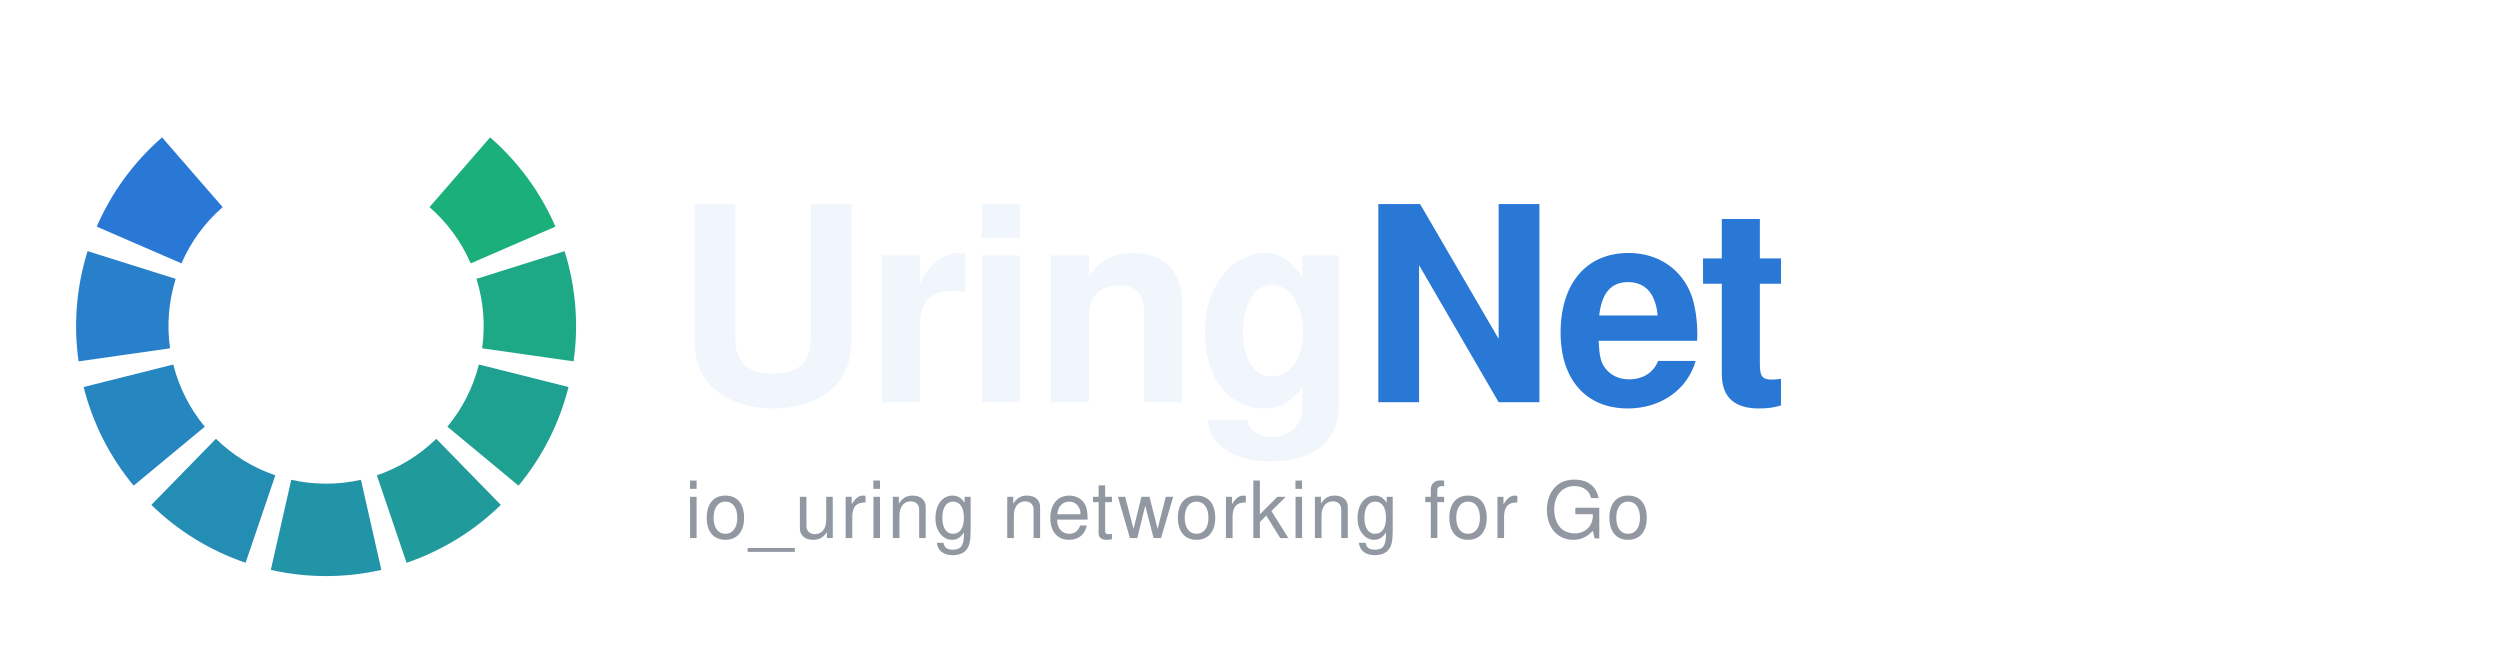
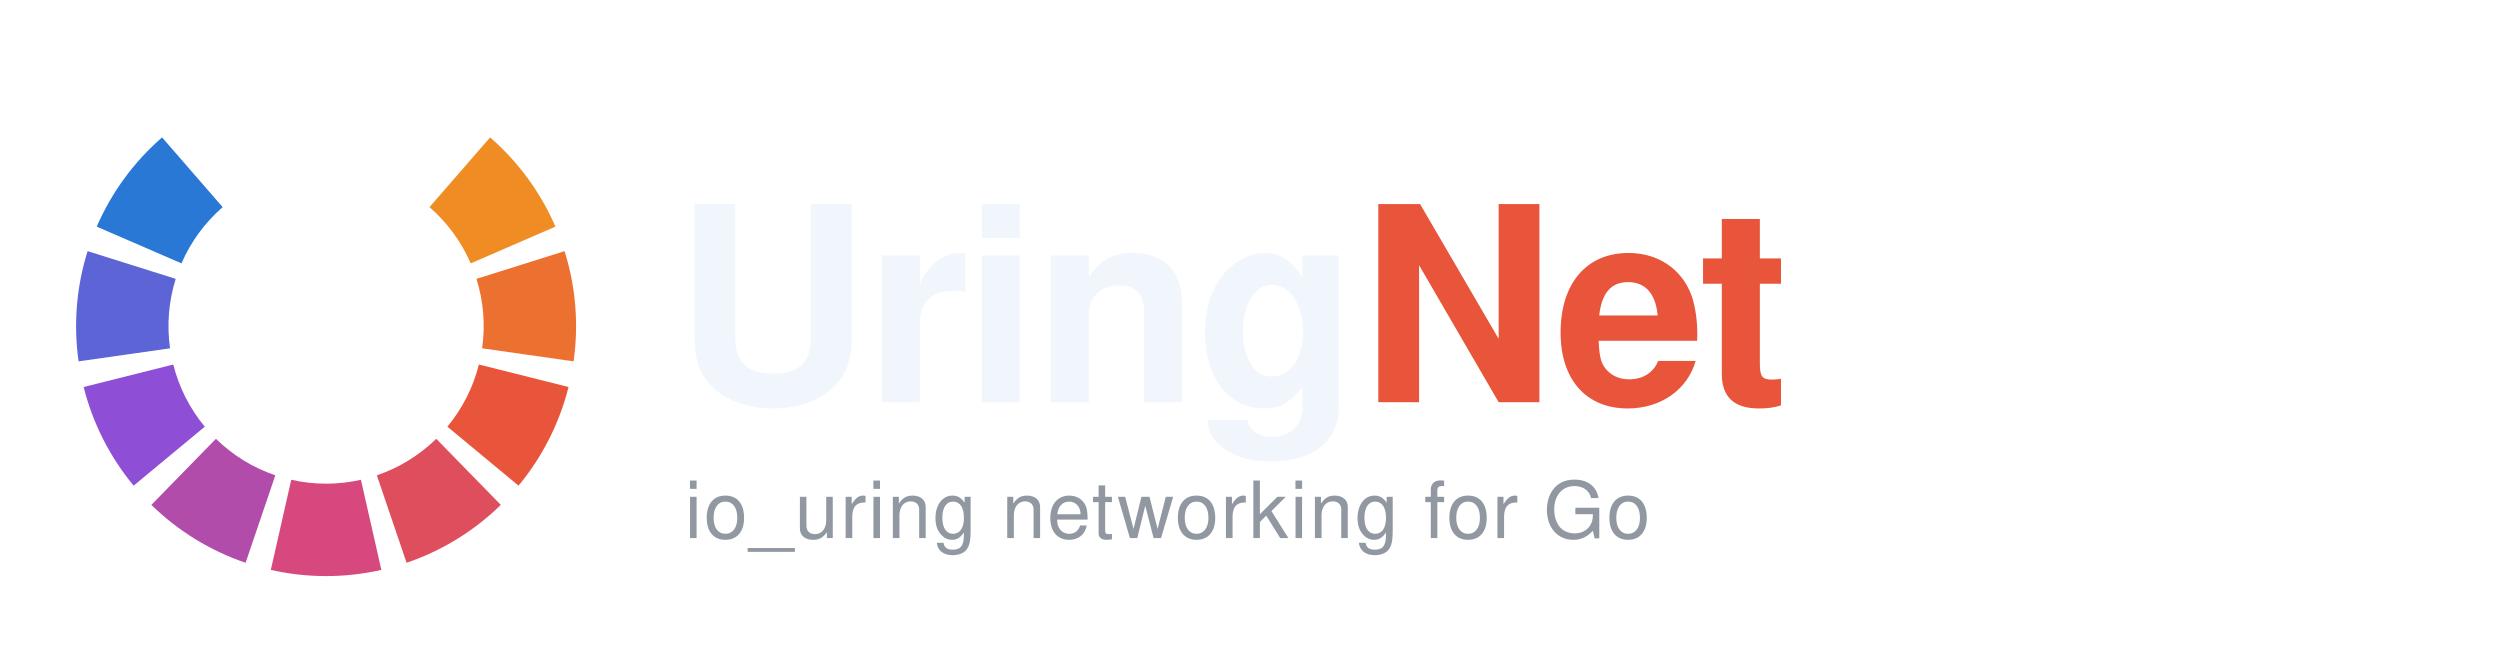
<svg xmlns="http://www.w3.org/2000/svg" width="460" height="120" viewBox="0 0 460 120" role="img" aria-label="UringNet">
-   <path d="M90.18 25.28A46.0 46.0 0 0 1 102.20 41.70L86.61 48.46A29.0 29.0 0 0 0 79.03 38.11Z" fill="#1baf7a" />
-   <path d="M103.88 46.21A46.0 46.0 0 0 1 105.54 66.49L88.71 64.09A29.0 29.0 0 0 0 87.67 51.31Z" fill="#1da886" />
-   <path d="M104.61 71.21A46.0 46.0 0 0 1 95.41 89.36L82.32 78.51A29.0 29.0 0 0 0 88.12 67.07Z" fill="#1fa191" />
-   <path d="M92.15 92.90A46.0 46.0 0 0 1 74.81 103.55L69.34 87.46A29.0 29.0 0 0 0 80.27 80.74Z" fill="#219a9c" />
-   <path d="M70.17 104.86A46.0 46.0 0 0 1 49.83 104.86L53.59 88.28A29.0 29.0 0 0 0 66.41 88.28Z" fill="#2294a8" />
-   <path d="M45.19 103.55A46.0 46.0 0 0 1 27.85 92.90L39.73 80.74A29.0 29.0 0 0 0 50.66 87.46Z" fill="#248db4" />
-   <path d="M24.59 89.36A46.0 46.0 0 0 1 15.39 71.21L31.88 67.07A29.0 29.0 0 0 0 37.68 78.51Z" fill="#2686bf" />
-   <path d="M14.46 66.49A46.0 46.0 0 0 1 16.12 46.21L32.33 51.31A29.0 29.0 0 0 0 31.29 64.09Z" fill="#287fca" />
+   <path d="M90.18 25.28A46.0 46.0 0 0 1 102.20 41.70L86.61 48.46A29.0 29.0 0 0 0 79.03 38.11Z" fill="#f08c24" />
+   <path d="M103.88 46.21A46.0 46.0 0 0 1 105.54 66.49L88.71 64.09A29.0 29.0 0 0 0 87.67 51.31Z" fill="#ec702f" />
+   <path d="M104.61 71.21A46.0 46.0 0 0 1 95.41 89.36L82.32 78.51A29.0 29.0 0 0 0 88.12 67.07Z" fill="#e8553a" />
+   <path d="M92.15 92.90A46.0 46.0 0 0 1 74.81 103.55L69.34 87.46A29.0 29.0 0 0 0 80.27 80.74Z" fill="#df4e5c" />
+   <path d="M70.17 104.86A46.0 46.0 0 0 1 49.83 104.86L53.59 88.28A29.0 29.0 0 0 0 66.41 88.28Z" fill="#d6487e" />
+   <path d="M45.19 103.55A46.0 46.0 0 0 1 27.85 92.90L39.73 80.74A29.0 29.0 0 0 0 50.66 87.46Z" fill="#b24caa" />
+   <path d="M24.59 89.36A46.0 46.0 0 0 1 15.39 71.21L31.88 67.07A29.0 29.0 0 0 0 37.68 78.51Z" fill="#8e4fd6" />
+   <path d="M14.46 66.49A46.0 46.0 0 0 1 16.12 46.21L32.33 51.31A29.0 29.0 0 0 0 31.29 64.09Z" fill="#5c64d6" />
  <path d="M17.80 41.70A46.0 46.0 0 0 1 29.82 25.28L40.97 38.11A29.0 29.0 0 0 0 33.39 48.46Z" fill="#2a78d6" />
-   <text x="124" y="74" font-family="-apple-system, BlinkMacSystemFont, 'Segoe UI', Helvetica, Arial, sans-serif" font-size="50" font-weight="700" letter-spacing="-1" fill="#f0f6fc">Uring<tspan fill="#2a78d6">Net</tspan>
+   <text x="124" y="74" font-family="-apple-system, BlinkMacSystemFont, 'Segoe UI', Helvetica, Arial, sans-serif" font-size="50" font-weight="700" letter-spacing="-1" fill="#f0f6fc">Uring<tspan fill="#e8553a">Net</tspan>
  </text>
  <text x="126" y="99" font-family="-apple-system, BlinkMacSystemFont, 'Segoe UI', Helvetica, Arial, sans-serif" font-size="14.5" fill="#9198a1" letter-spacing="0.3">io_uring networking for Go</text>
</svg>
